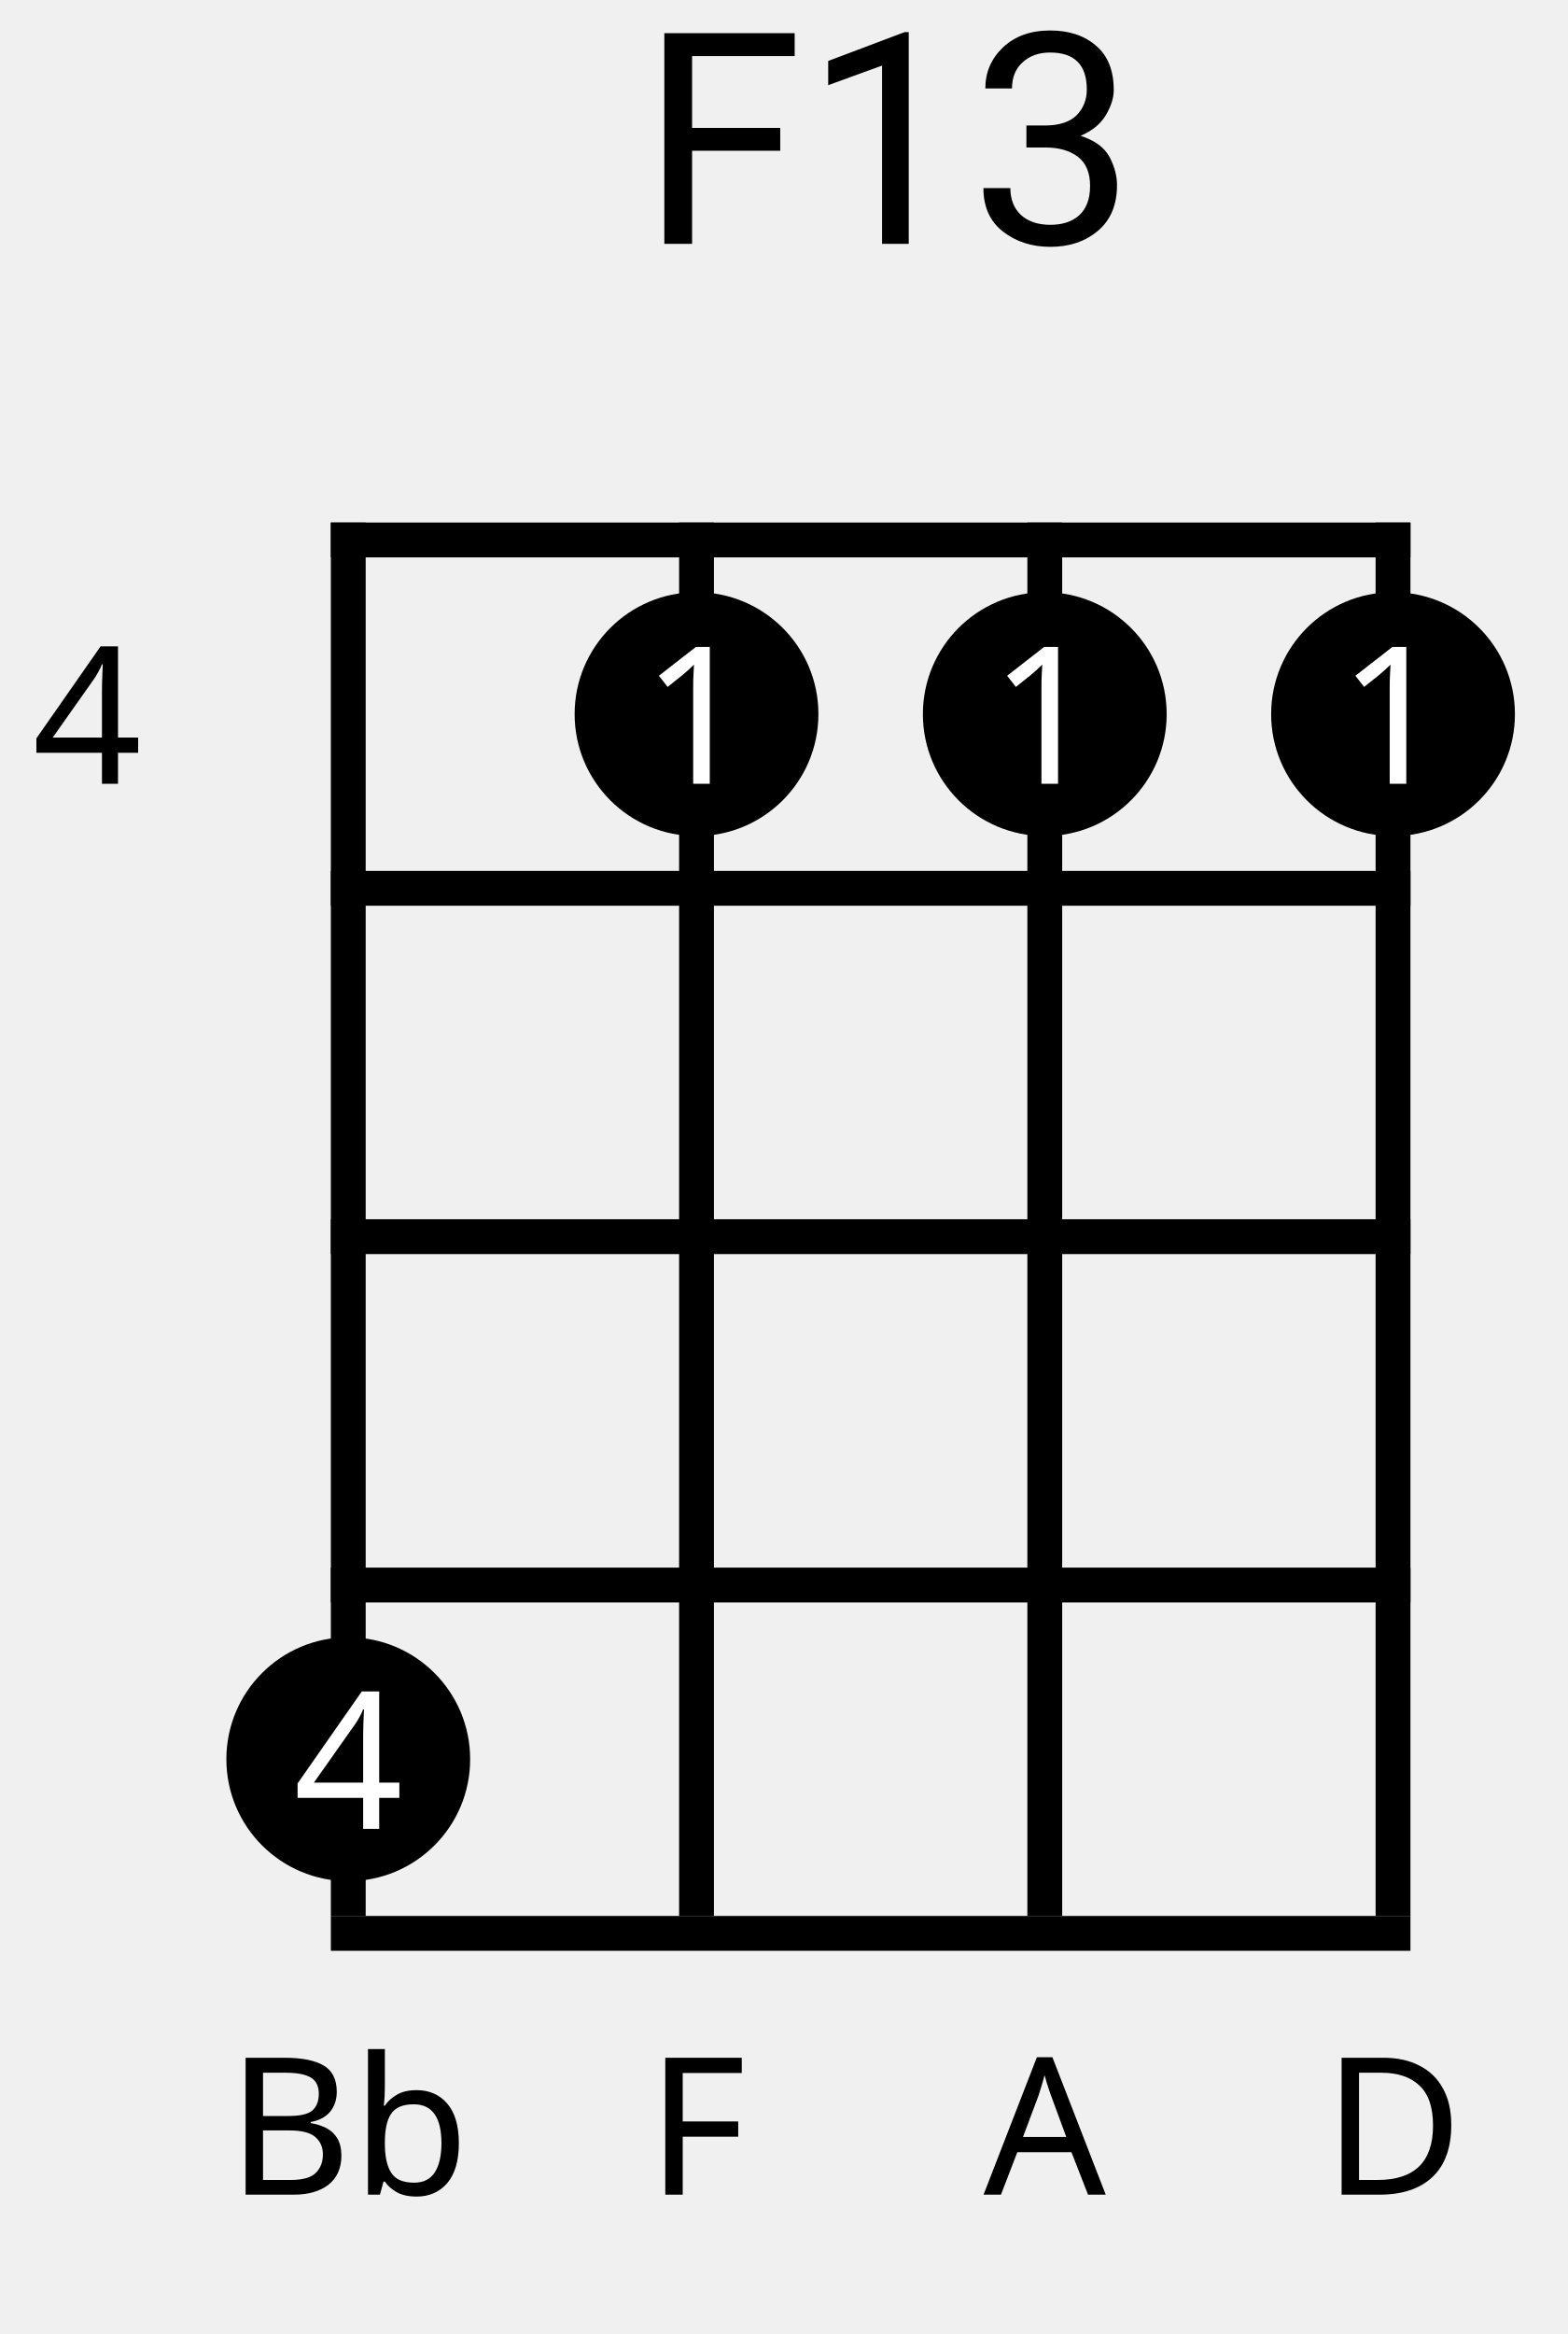
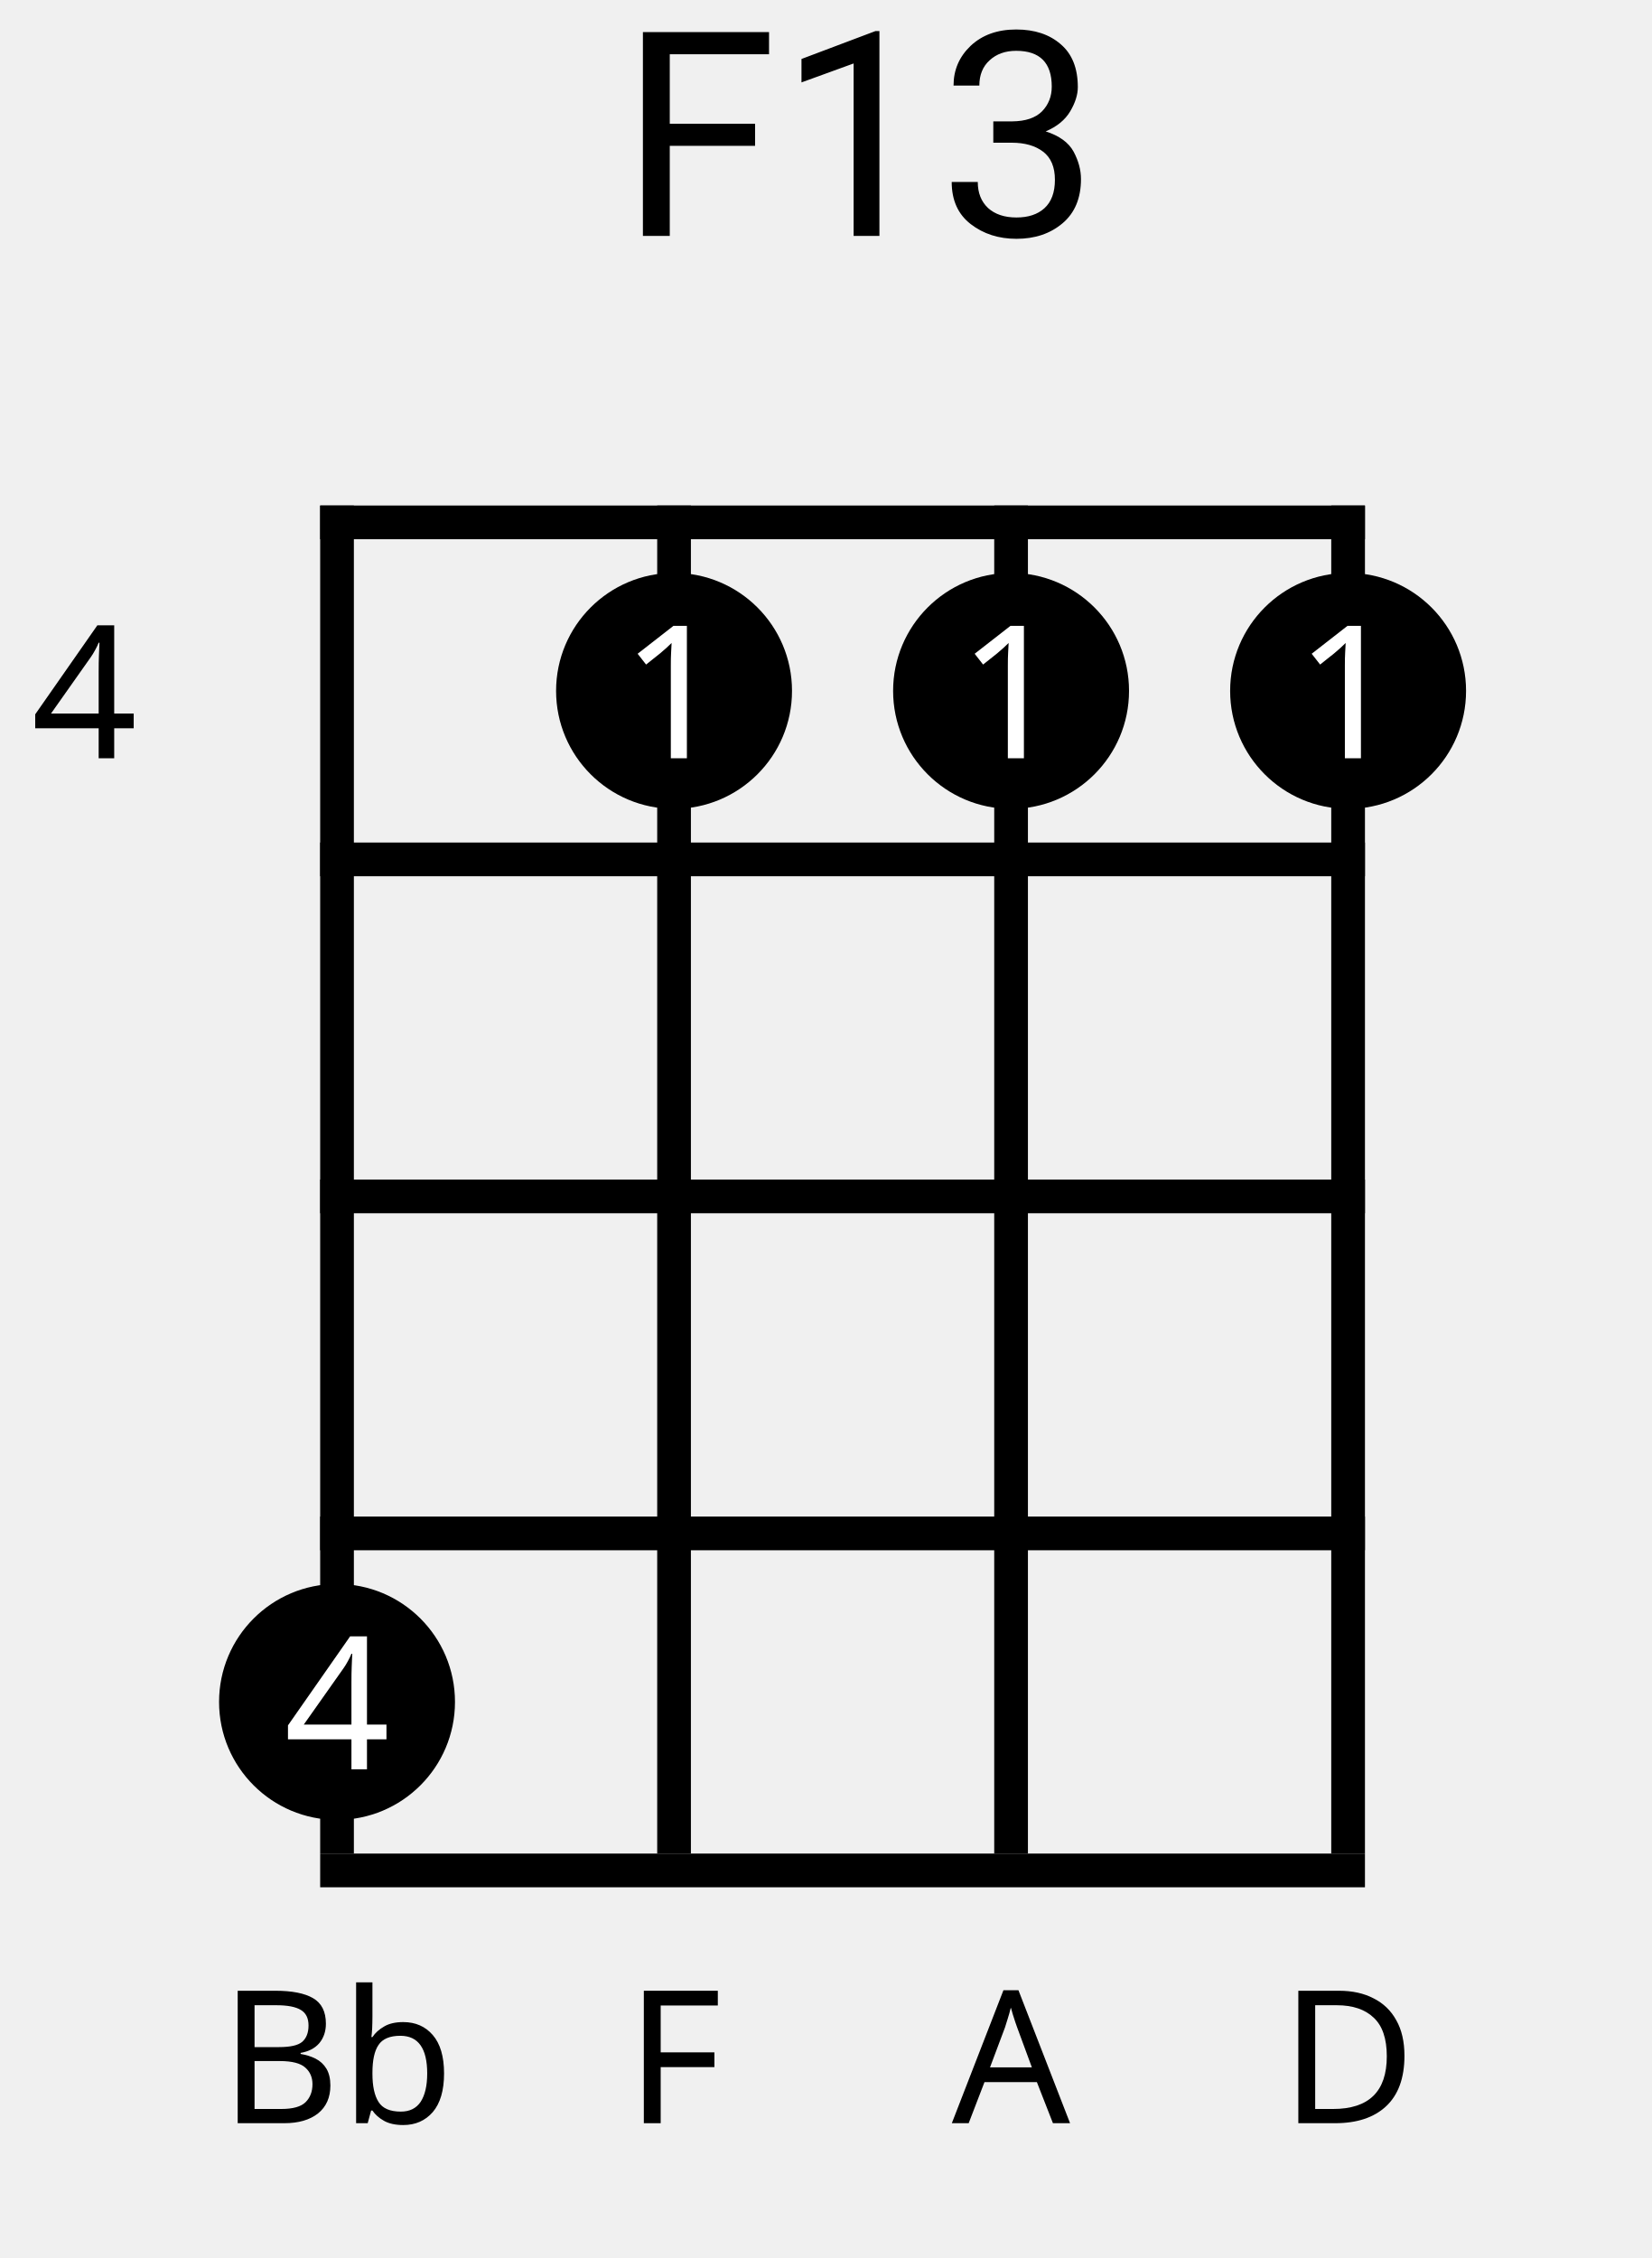
- <svg xmlns="http://www.w3.org/2000/svg" id="ukeChordSvg" width="90" height="134" viewBox="0 0 84 134" style="font-family: sans-serif; font-size: 11px;" class="style-scope uke-chord">
+ <svg xmlns="http://www.w3.org/2000/svg" id="ukeChordSvg" width="98" height="134" viewBox="0 0 92 134" style="font-family: sans-serif; font-size: 11px;" class="style-scope uke-chord">
  <text id="chordName" x="48" y="14" text-anchor="middle" style="font-size: 17px;font-family: Roboto, -apple-system, system-ui, BlinkMacSystemFont, 'Segoe UI', 'Helvetica Neue', Arial, sans-serif;" fill="black" class="style-scope uke-chord">F13</text>
  <g id="svgChord" transform="translate(16,28)" class="style-scope uke-chord">
    <text id="position" x="-14" y="17" text-anchor="middle" class="style-scope uke-chord">4</text>
    <rect id="nut" height="4" width="62" fill="black" style="visibility: hidden;" class="style-scope uke-chord" />
    <g id="diamond" style="visibility:hidden;" class="style-scope uke-chord">
      <rect width="14" height="14" transform="translate(0,-10),rotate(45)" fill="black" class="style-scope uke-chord" />
    </g>
    <g id="strings" transform="translate(0,2)" class="style-scope uke-chord">
      <rect height="80" width="2" x="0" fill="black" class="style-scope uke-chord" />
      <rect height="80" width="2" x="20" fill="black" class="style-scope uke-chord" />
      <rect height="80" width="2" x="40" fill="black" class="style-scope uke-chord" />
      <rect height="80" width="2" x="60" fill="black" class="style-scope uke-chord" />
    </g>
    <g id="frets" transform="translate(0,2)" class="style-scope uke-chord">
      <rect height="2" width="62" y="0" fill="black" class="style-scope uke-chord" />
      <rect height="2" width="62" y="20" fill="black" class="style-scope uke-chord" />
      <rect height="2" width="62" y="40" fill="black" class="style-scope uke-chord" />
      <rect height="2" width="62" y="60" fill="black" class="style-scope uke-chord" />
      <rect height="2" width="62" y="80" fill="black" class="style-scope uke-chord" />
    </g>
    <g id="closedStrings" transform="translate(1,13)" class="style-scope uke-chord">
      <g id="closedString0" style="visibility: visible;" class="style-scope uke-chord" transform="translate(0,60)">
        <circle r="7" fill="black" class="style-scope uke-chord" />
        <text fill="white" id="finger0" y="4" text-anchor="middle" class="style-scope uke-chord">4</text>
      </g>
      <g id="closedString1" style="visibility: visible;" class="style-scope uke-chord" transform="translate(20,0)">
        <circle r="7" fill="black" class="style-scope uke-chord" />
        <text fill="white" id="finger1" y="4" text-anchor="middle" class="style-scope uke-chord">1</text>
      </g>
      <g id="closedString2" style="visibility: visible;" class="style-scope uke-chord" transform="translate(40,0)">
        <circle r="7" fill="black" class="style-scope uke-chord" />
        <text fill="white" id="finger2" y="4" text-anchor="middle" class="style-scope uke-chord">1</text>
      </g>
      <g id="closedString3" style="visibility: visible;" class="style-scope uke-chord" transform="translate(60,0)">
        <circle r="7" fill="black" class="style-scope uke-chord" />
        <text fill="white" id="finger3" y="4" text-anchor="middle" class="style-scope uke-chord">1</text>
      </g>
    </g>
    <g id="openStrings" transform="translate(1,-5)" class="style-scope uke-chord">
      <circle id="openString0" cx="0" r="3" fill="none" stroke="black" stroke-width="1" style="visibility: hidden;" class="style-scope uke-chord" />
      <circle id="openString1" cx="20" r="3" fill="none" stroke="black" stroke-width="1" style="visibility: hidden;" class="style-scope uke-chord" />
      <circle id="openString2" cx="40" r="3" fill="none" stroke="black" stroke-width="1" style="visibility: hidden;" class="style-scope uke-chord" />
      <circle id="openString3" cx="60" r="3" fill="none" stroke="black" stroke-width="1" style="visibility: hidden;" class="style-scope uke-chord" />
    </g>
    <g id="subText" transform="translate(1,98)" class="style-scope uke-chord">
      <text id="subText0" x="0" text-anchor="middle" fill="black" class="style-scope uke-chord">Bb</text>
      <text id="subText1" x="20" text-anchor="middle" fill="black" class="style-scope uke-chord">F</text>
      <text id="subText2" x="40" text-anchor="middle" fill="black" class="style-scope uke-chord">A</text>
      <text id="subText3" x="60" text-anchor="middle" fill="black" class="style-scope uke-chord">D</text>
    </g>
  </g>
</svg>
